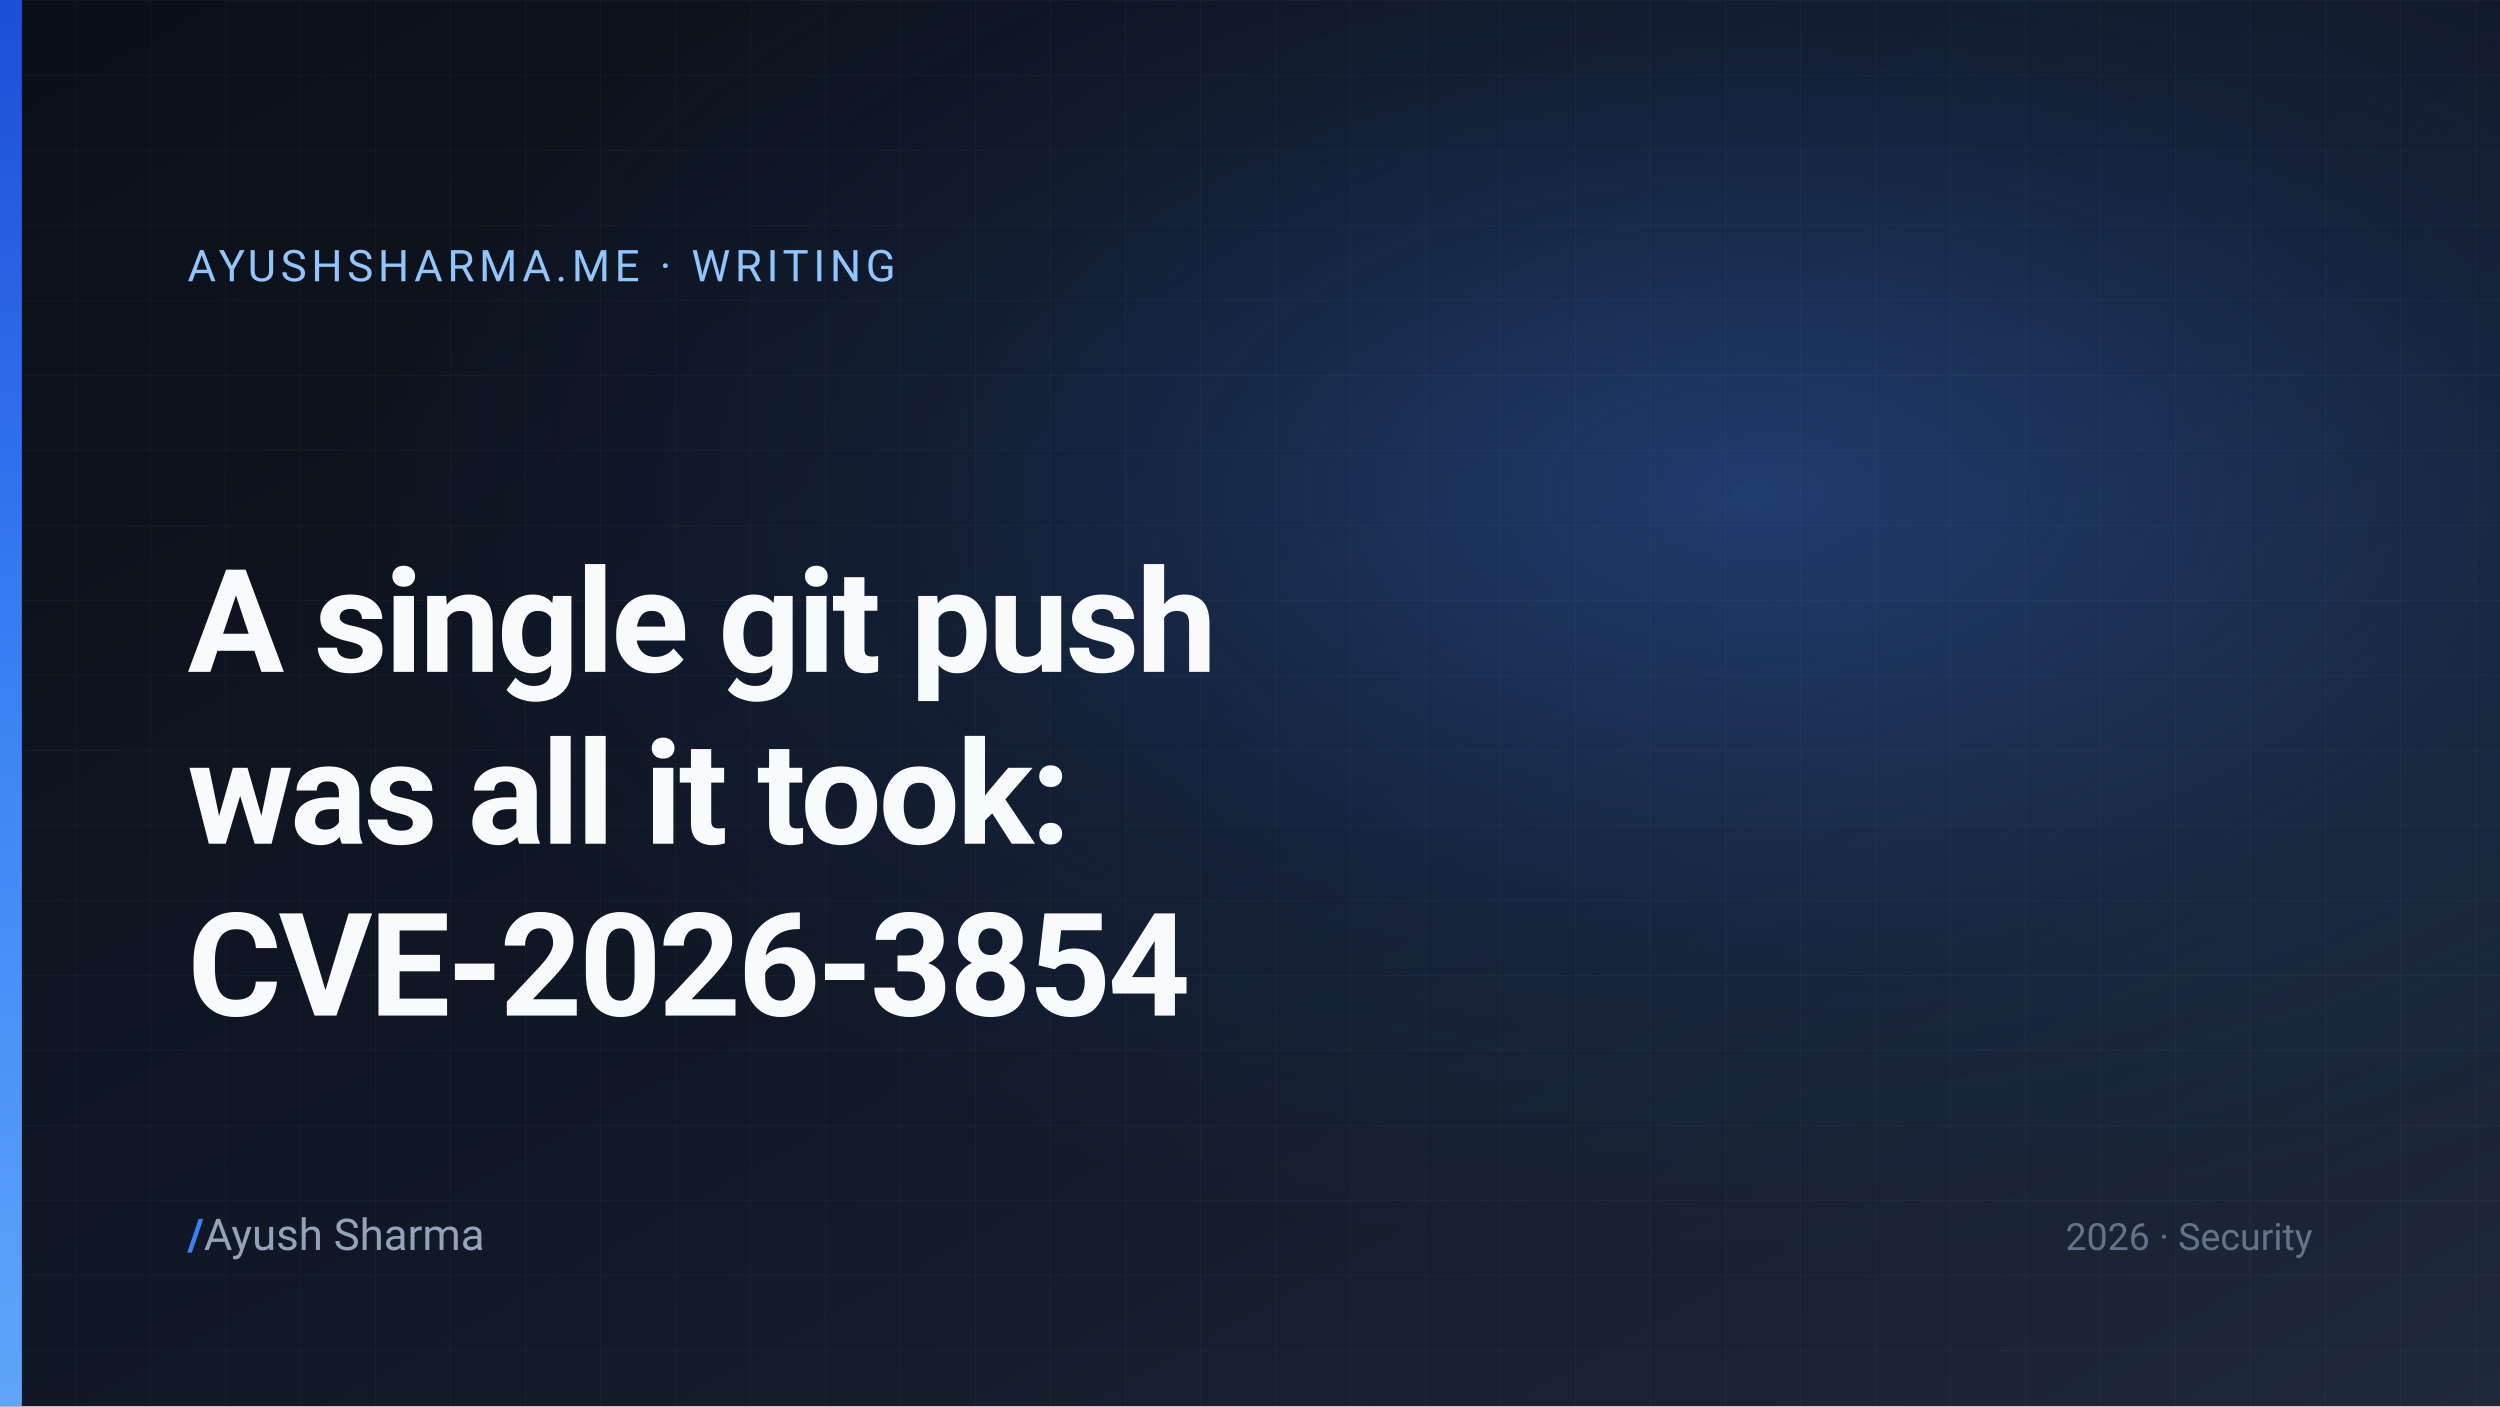
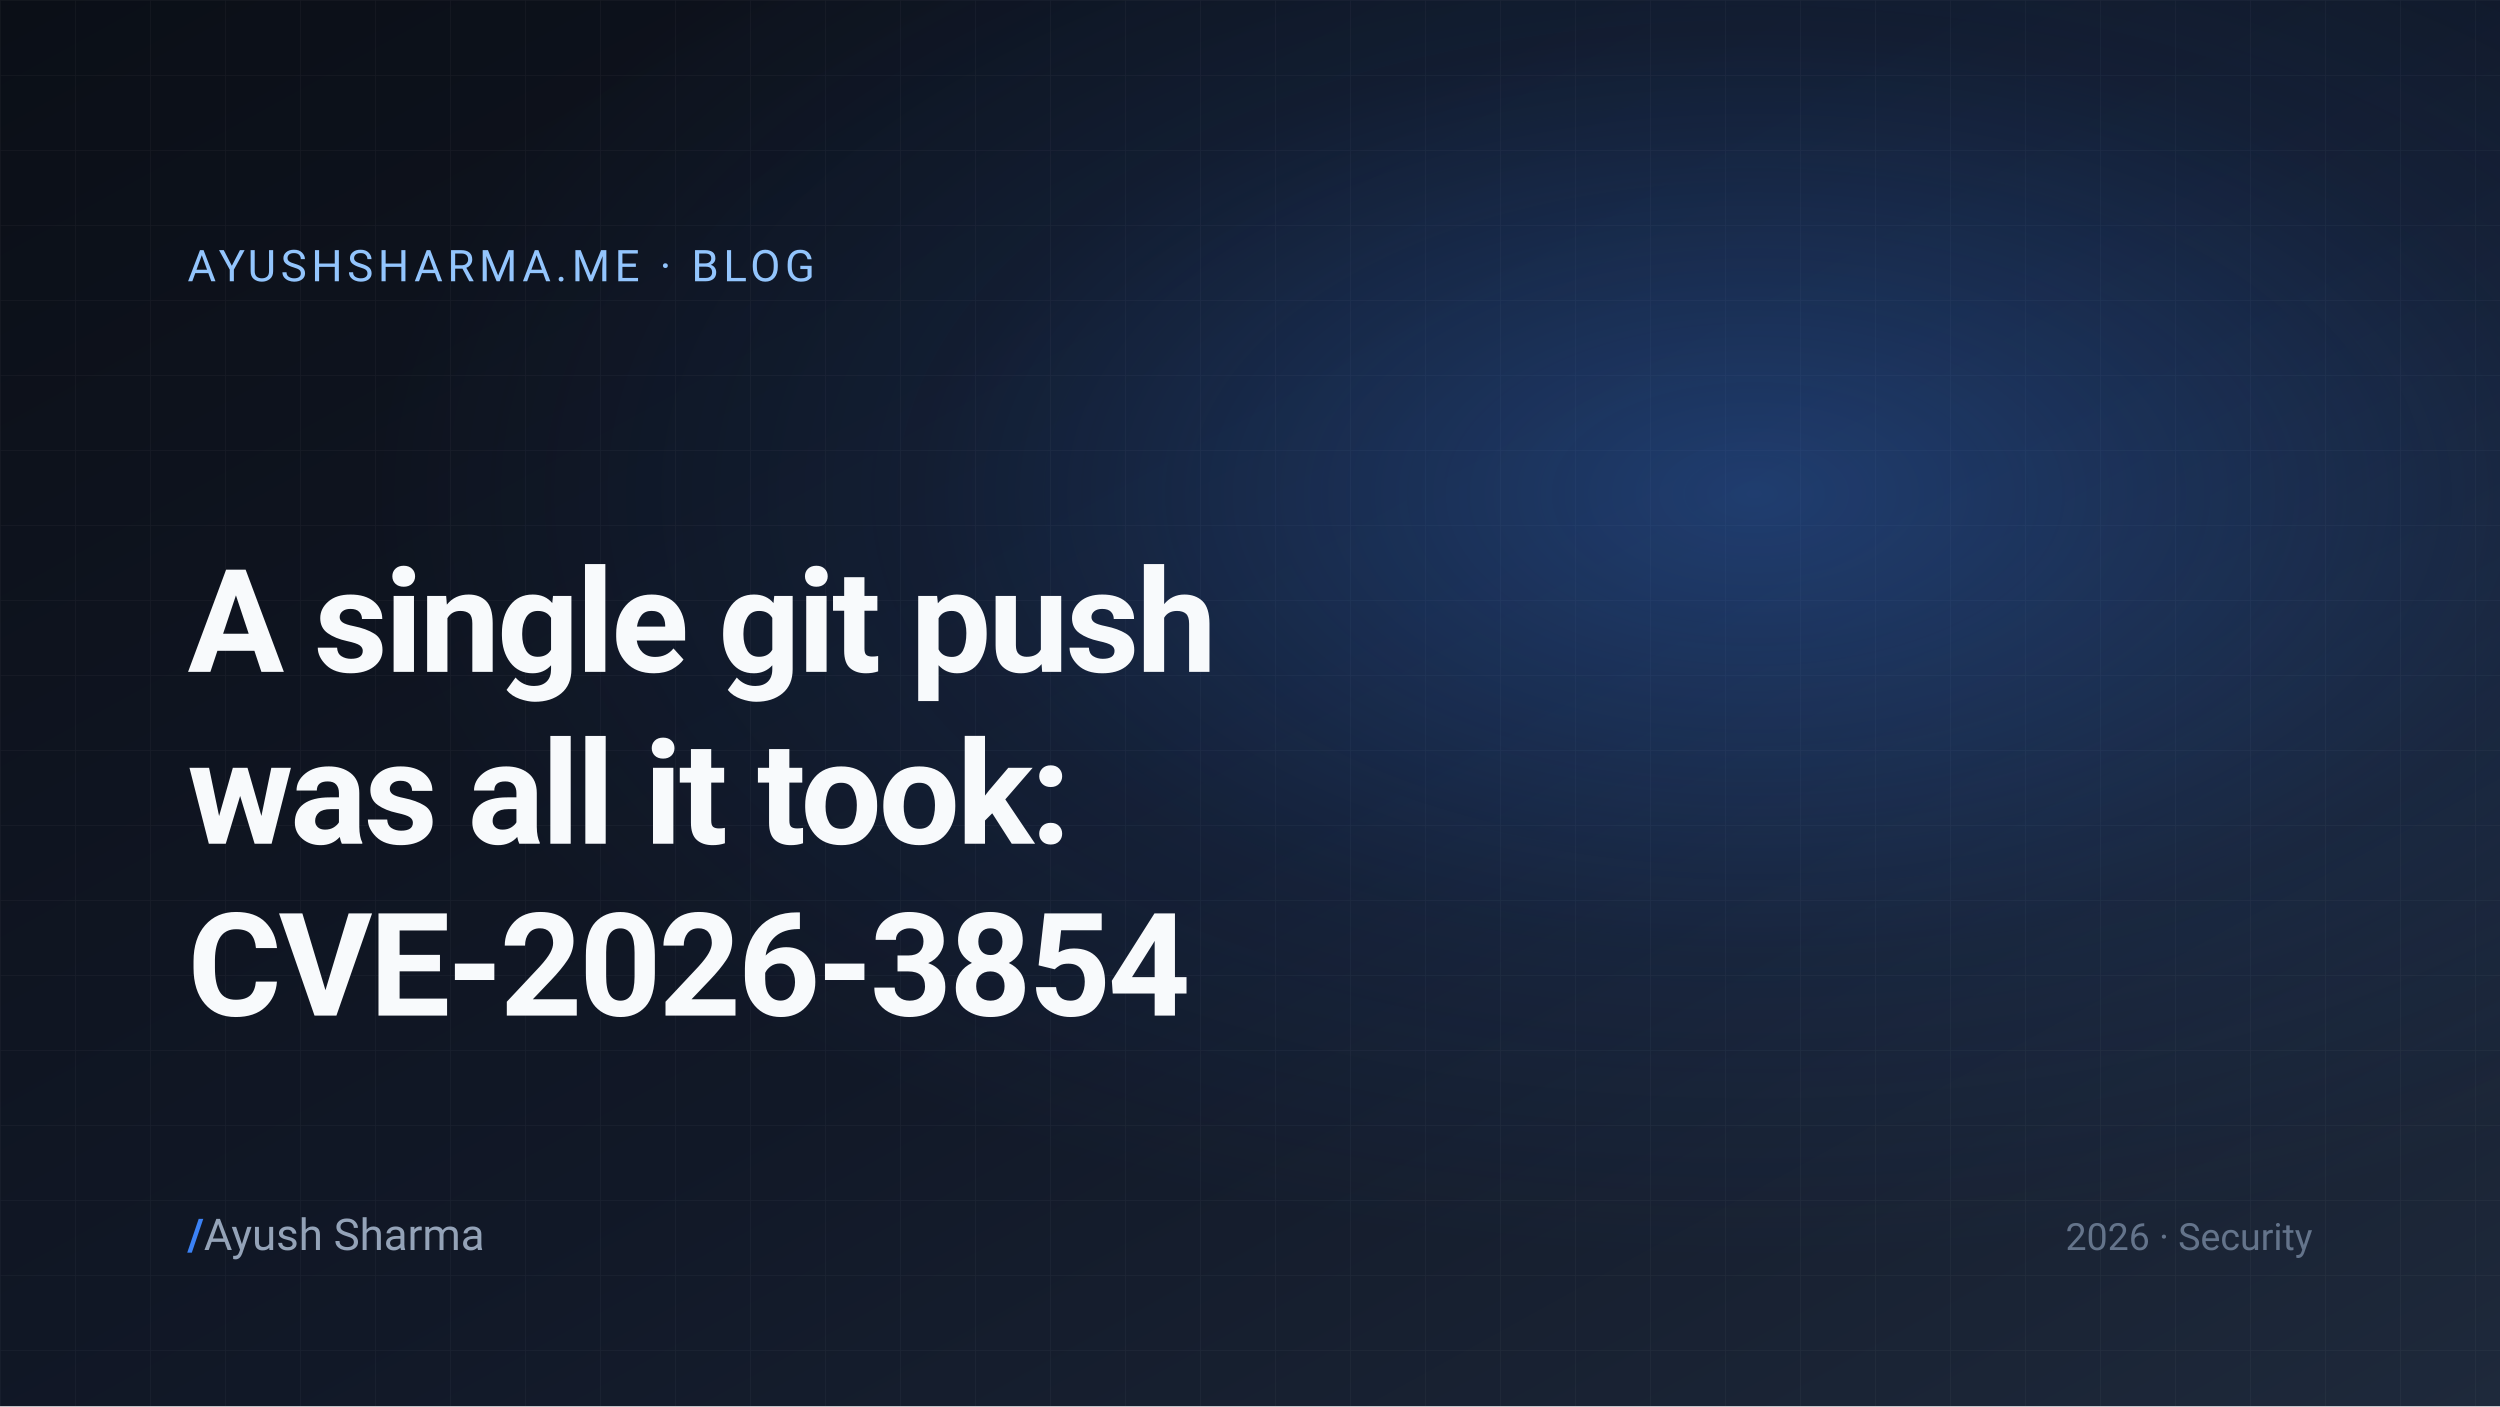
<svg xmlns="http://www.w3.org/2000/svg" viewBox="0 0 1600 900" preserveAspectRatio="xMidYMid slice" role="img" aria-label="A single git push was all it took: CVE-2026-3854">
  <defs>
    <linearGradient id="bg" x1="0" y1="0" x2="1" y2="1">
      <stop offset="0%" stop-color="#0b0f17" />
      <stop offset="55%" stop-color="#111827" />
      <stop offset="100%" stop-color="#1e293b" />
    </linearGradient>
    <linearGradient id="accent" x1="0" y1="0" x2="0" y2="1">
      <stop offset="0%" stop-color="#1d4ed8" />
      <stop offset="50%" stop-color="#3b82f6" />
      <stop offset="100%" stop-color="#60a5fa" />
    </linearGradient>
    <radialGradient id="glow" cx="0.7" cy="0.35" r="0.55">
      <stop offset="0%" stop-color="rgba(59,130,246,0.35)" />
      <stop offset="60%" stop-color="rgba(59,130,246,0.08)" />
      <stop offset="100%" stop-color="rgba(59,130,246,0)" />
    </radialGradient>
    <pattern id="grid" width="48" height="48" patternUnits="userSpaceOnUse">
      <path d="M 48 0 L 0 0 0 48" fill="none" stroke="rgba(255,255,255,0.04)" stroke-width="1" />
    </pattern>
  </defs>
  <rect width="1600" height="900" fill="url(#bg)" />
  <rect width="1600" height="900" fill="url(#grid)" />
  <rect width="1600" height="900" fill="url(#glow)" />
-   <rect x="0" y="0" width="14" height="900" fill="url(#accent)" />
  <g font-family="ui-sans-serif, system-ui, -apple-system, 'Segoe UI', Roboto, sans-serif" fill="#f8fafc">
-     <text x="120" y="180" font-size="28" fill="#93c5fd" letter-spacing="3">AYUSHSHARMA.ME · WRITING</text>
+     <text x="120" y="180" font-size="28" fill="#93c5fd" letter-spacing="3">AYUSHSHARMA.ME · BLOG</text>
    <text x="120" y="430" font-size="92" font-weight="700" letter-spacing="-2">
      <tspan x="120" dy="0">A single git push</tspan>
      <tspan x="120" dy="110">was all it took:</tspan>
      <tspan x="120" dy="110">CVE-2026-3854</tspan>
    </text>
    <text x="120" y="800" font-size="28" fill="#94a3b8">
      <tspan fill="#3b82f6" font-weight="700">/ </tspan>Ayush Sharma
    </text>
    <text x="1480" y="800" font-size="24" fill="#64748b" text-anchor="end">2026 · Security</text>
  </g>
</svg>
